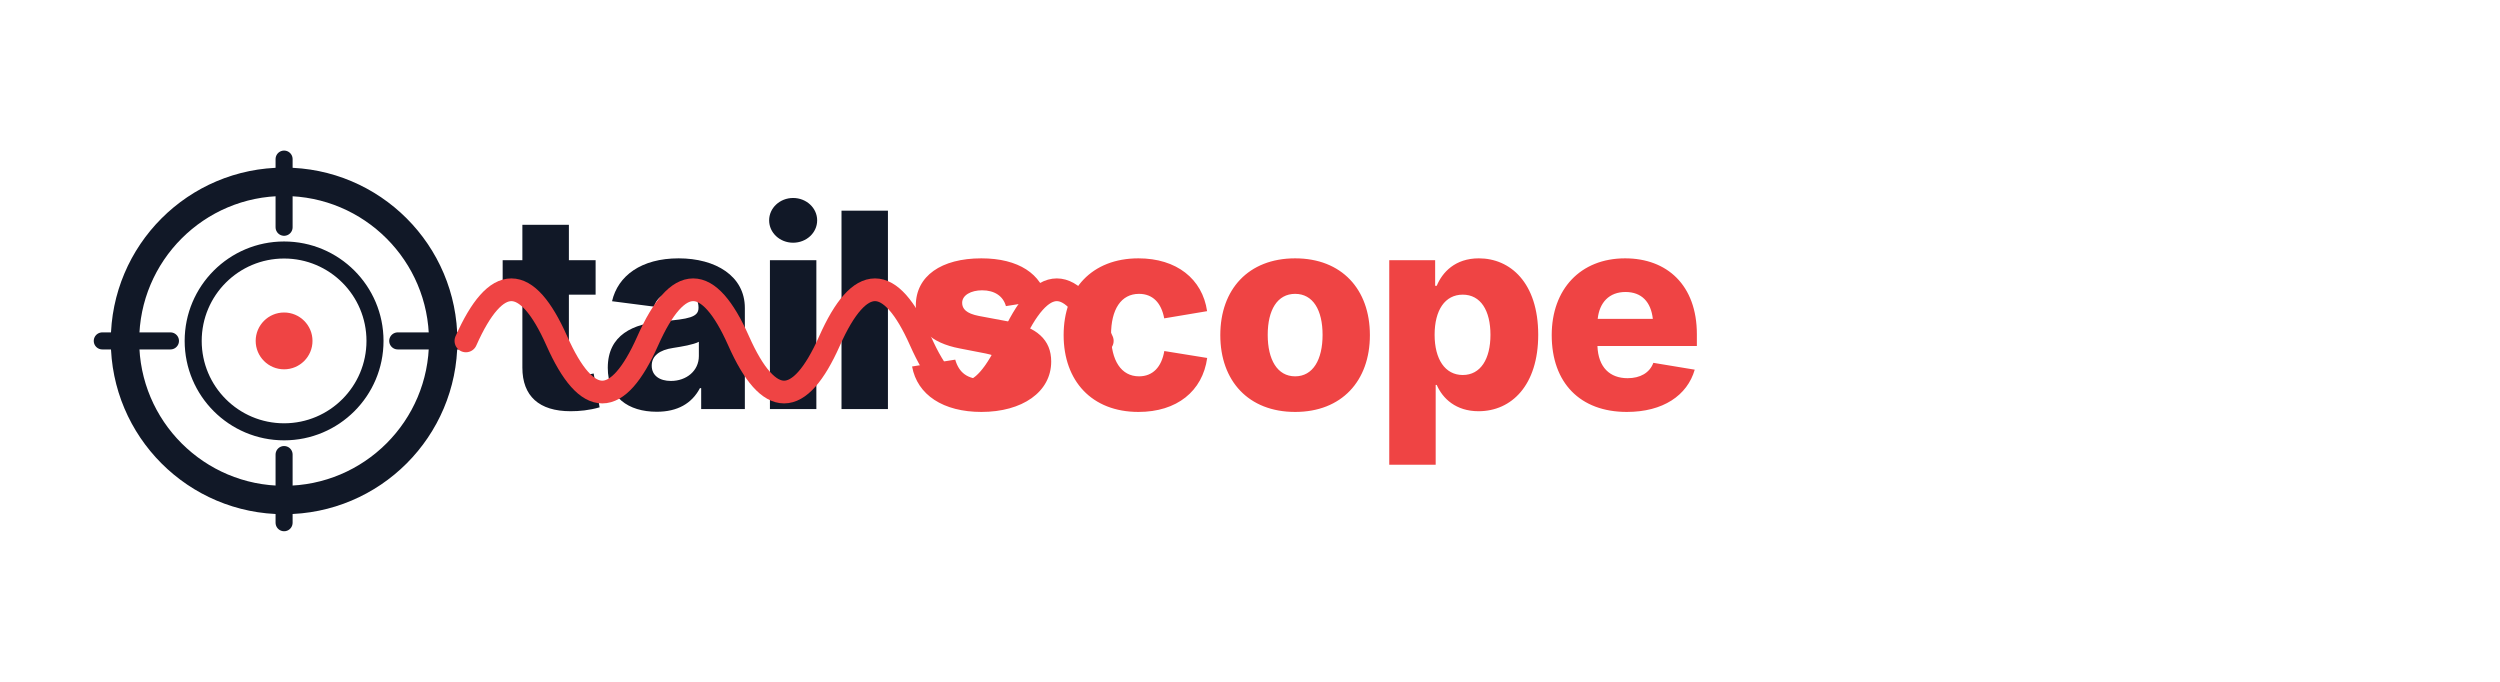
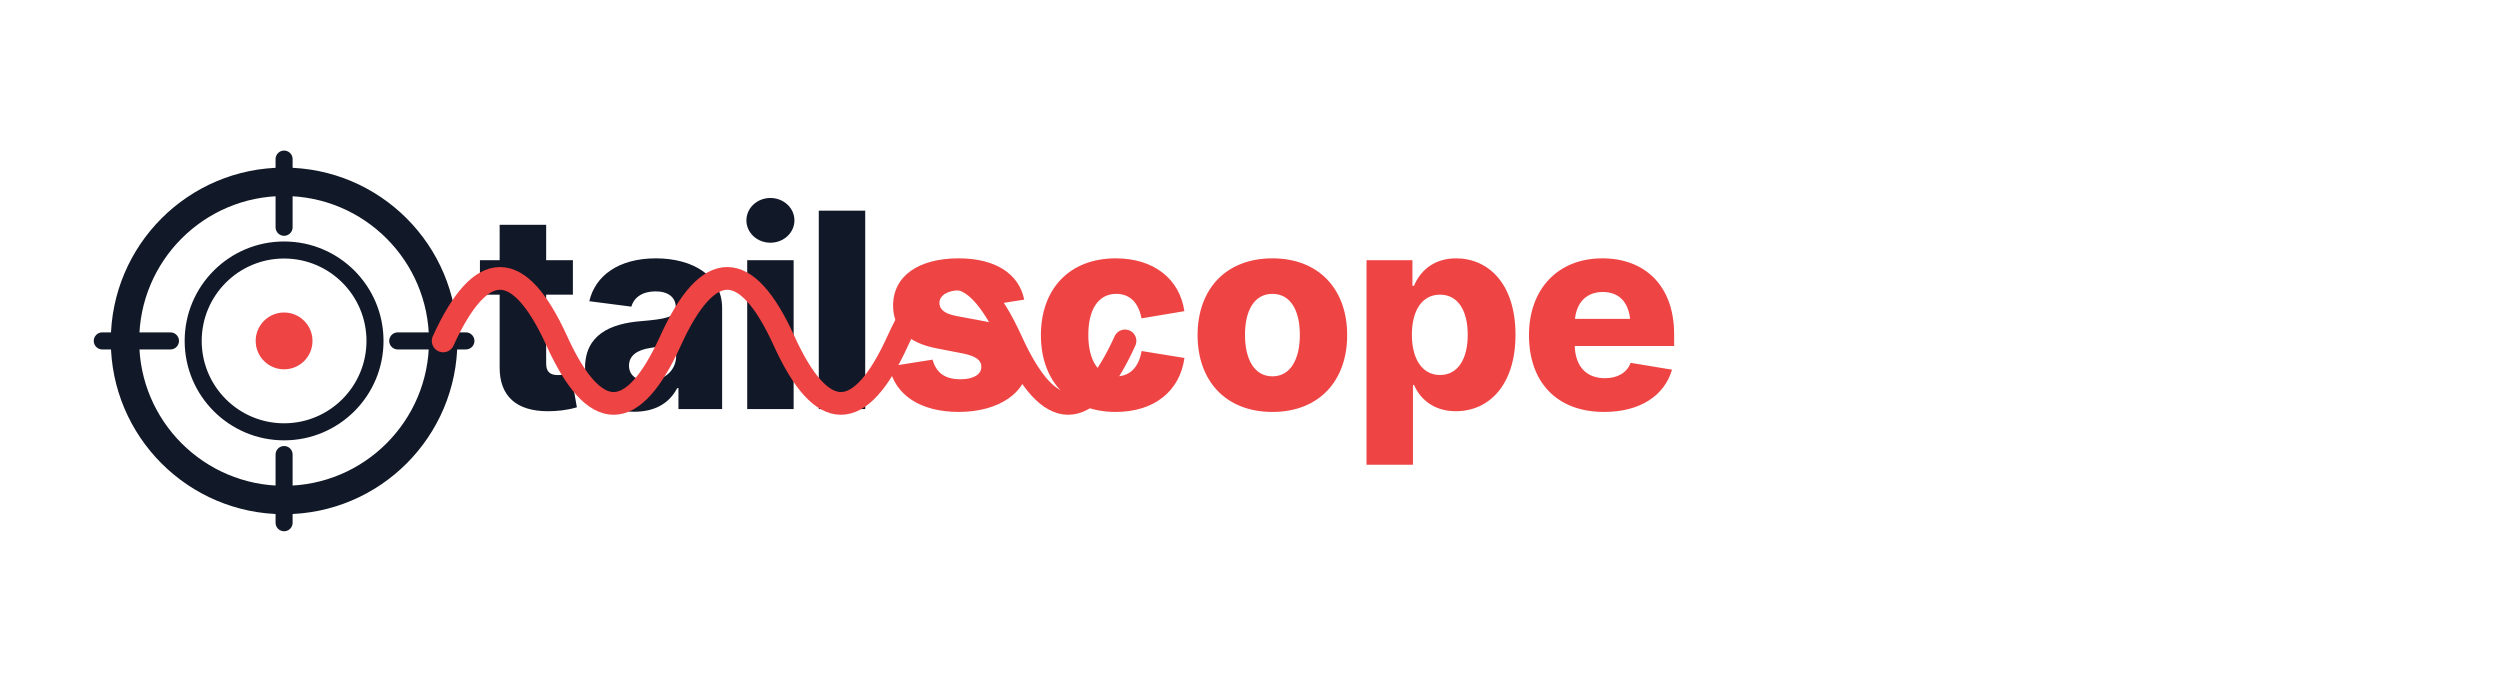
<svg xmlns="http://www.w3.org/2000/svg" viewBox="0 0 440 120" fill="none">
  <circle cx="50" cy="60" r="28" stroke="#111827" stroke-width="5" fill="none" />
  <circle cx="50" cy="60" r="16" stroke="#111827" stroke-width="3" fill="none" />
  <circle cx="50" cy="60" r="5" fill="#EF4444" />
  <line x1="50" y1="28" x2="50" y2="40" stroke="#111827" stroke-width="3" stroke-linecap="round" />
  <line x1="50" y1="80" x2="50" y2="92" stroke="#111827" stroke-width="3" stroke-linecap="round" />
  <line x1="18" y1="60" x2="30" y2="60" stroke="#111827" stroke-width="3" stroke-linecap="round" />
  <line x1="70" y1="60" x2="82" y2="60" stroke="#111827" stroke-width="3" stroke-linecap="round" />
-   <text x="88" y="72" font-family="system-ui, -apple-system, sans-serif" font-size="48" font-weight="800" fill="#111827" letter-spacing="-1">tail<tspan fill="#EF4444">scope</tspan>
+   <text x="84" y="72" font-family="system-ui, -apple-system, sans-serif" font-size="48" font-weight="800" fill="#111827" letter-spacing="-1">tail<tspan fill="#EF4444">scope</tspan>
  </text>
-   <path d="M82 60 Q90 42 98 60 Q106 78 114 60 Q122 42 130 60 Q138 78 146 60 Q154 42 162 60 Q170 78 178 60 Q186 42 194 60" stroke="#EF4444" stroke-width="4" fill="none" stroke-linecap="round" />
+   <path d="M78 60 Q88 38 98 60 Q108 82 118 60 Q128 38 138 60 Q148 82 158 60 Q168 38 178 60 Q188 82 198 60" stroke="#EF4444" stroke-width="4" fill="none" stroke-linecap="round" />
</svg>
